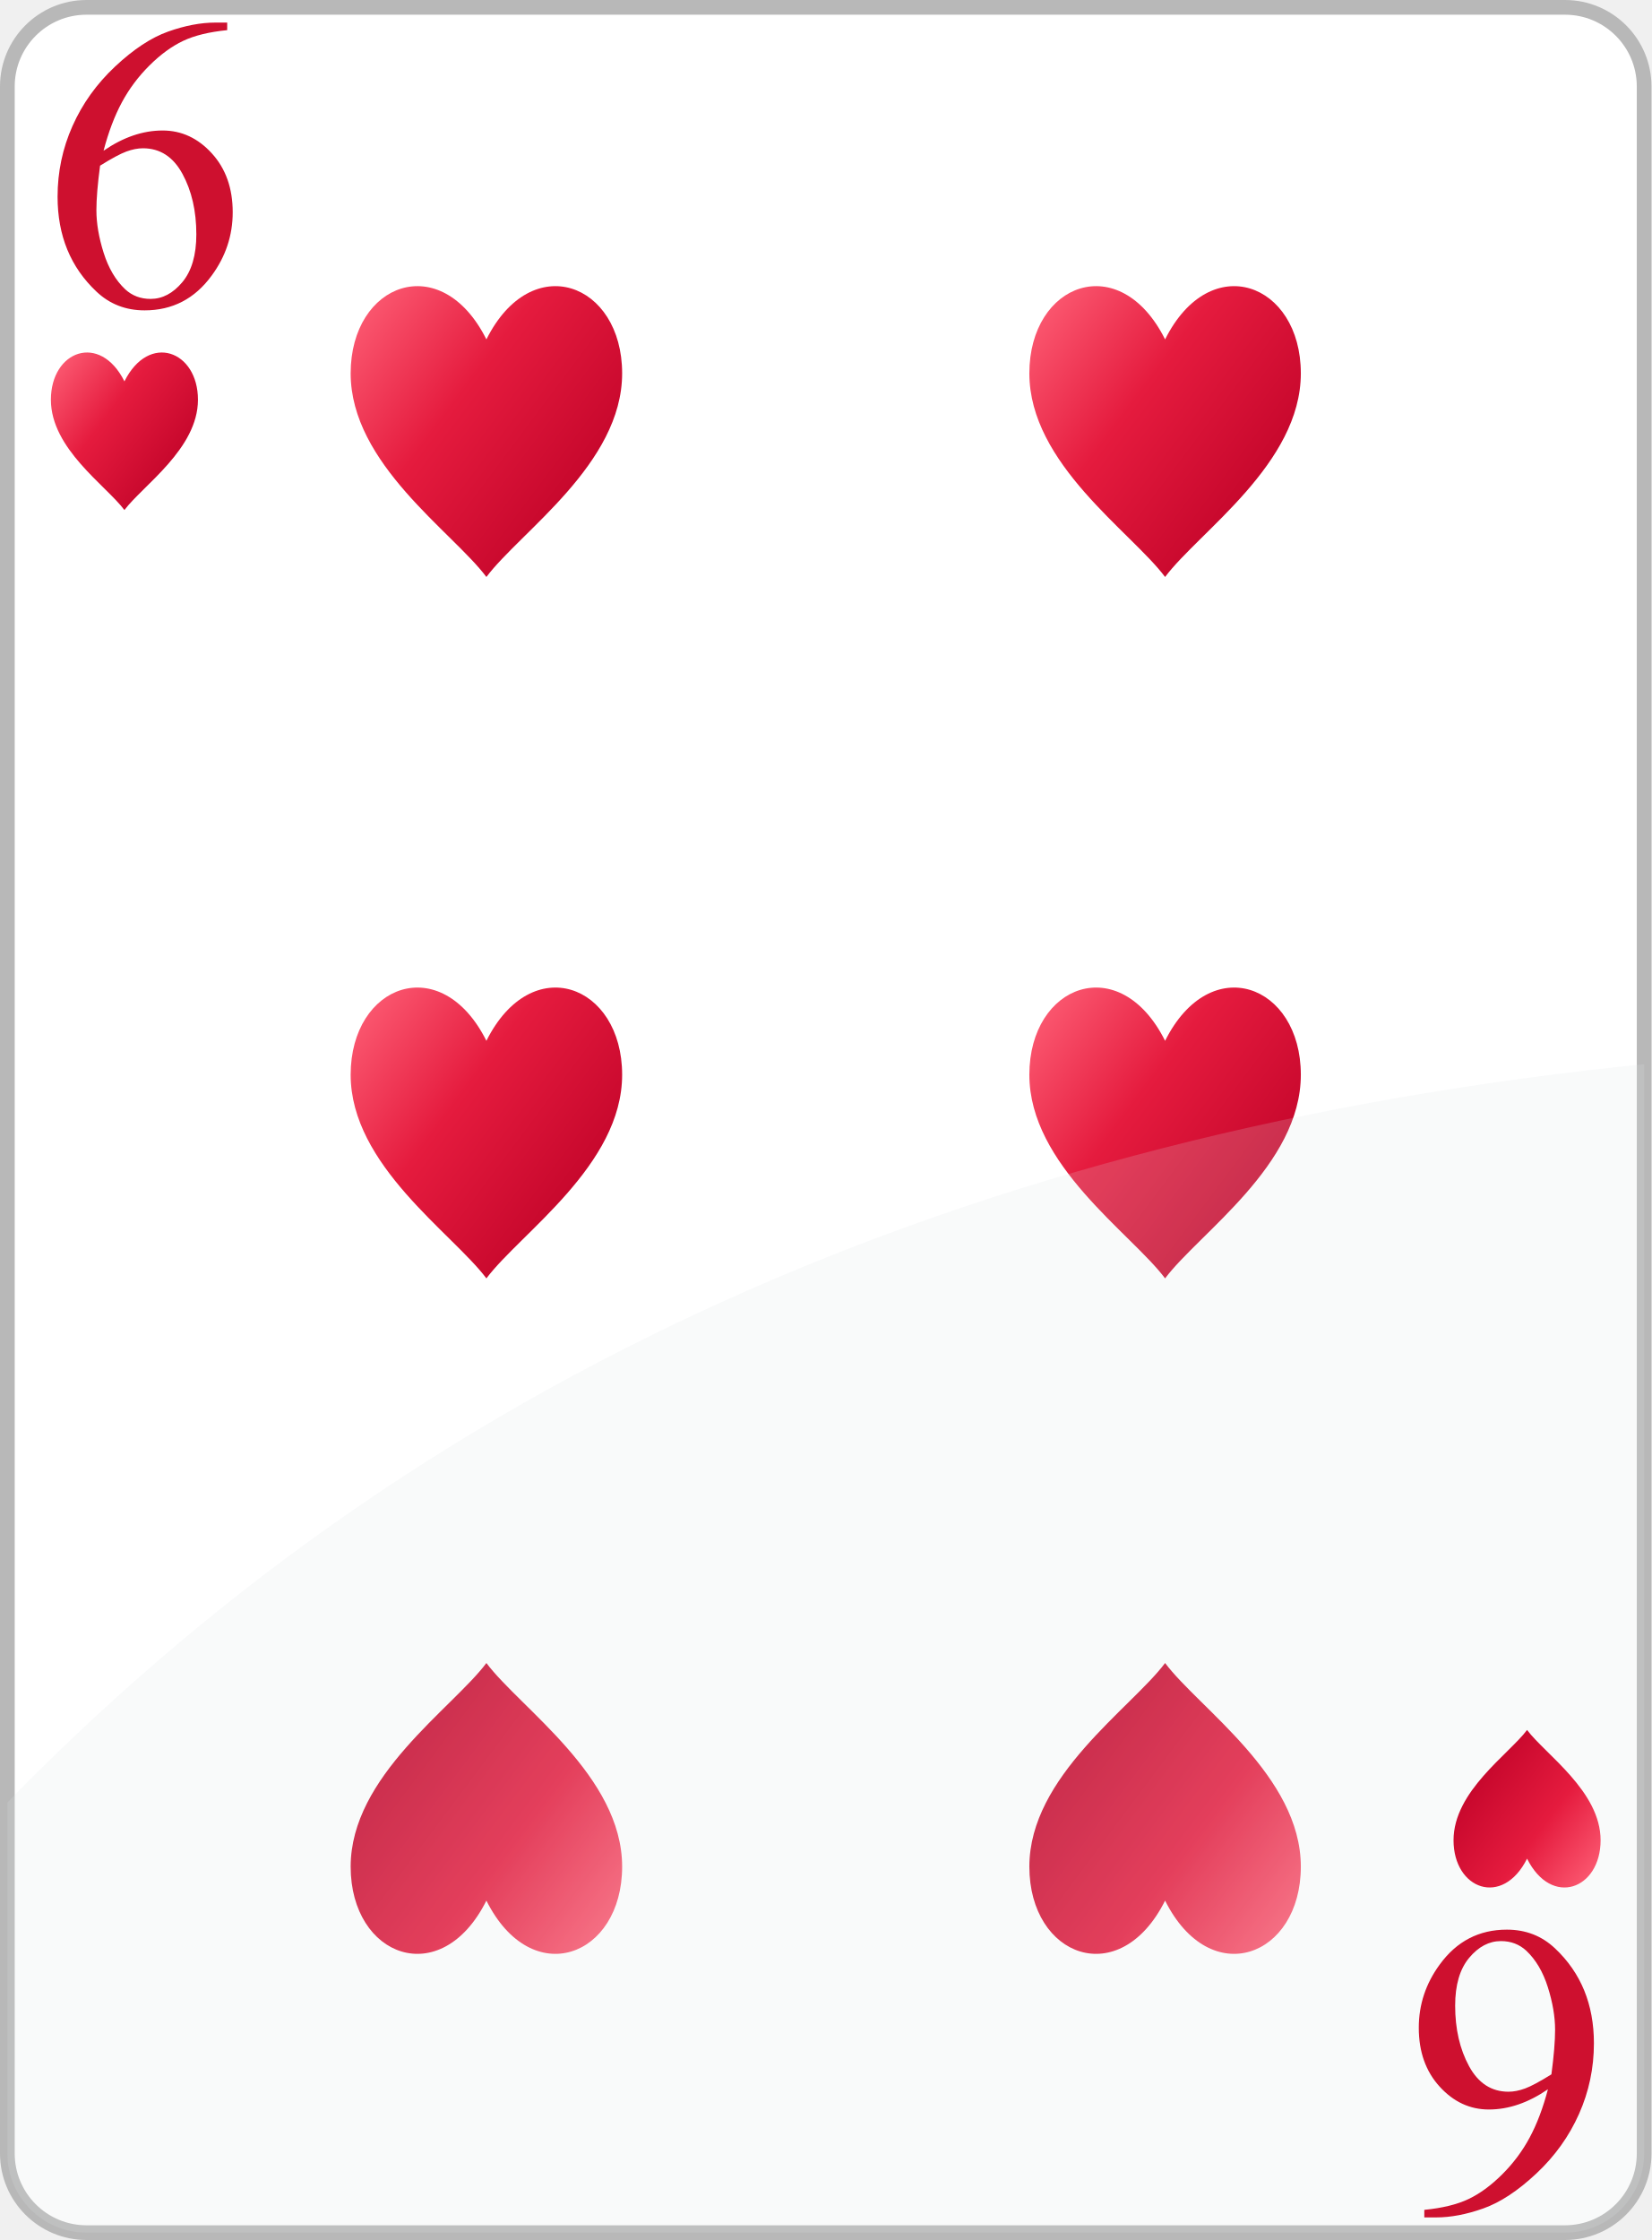
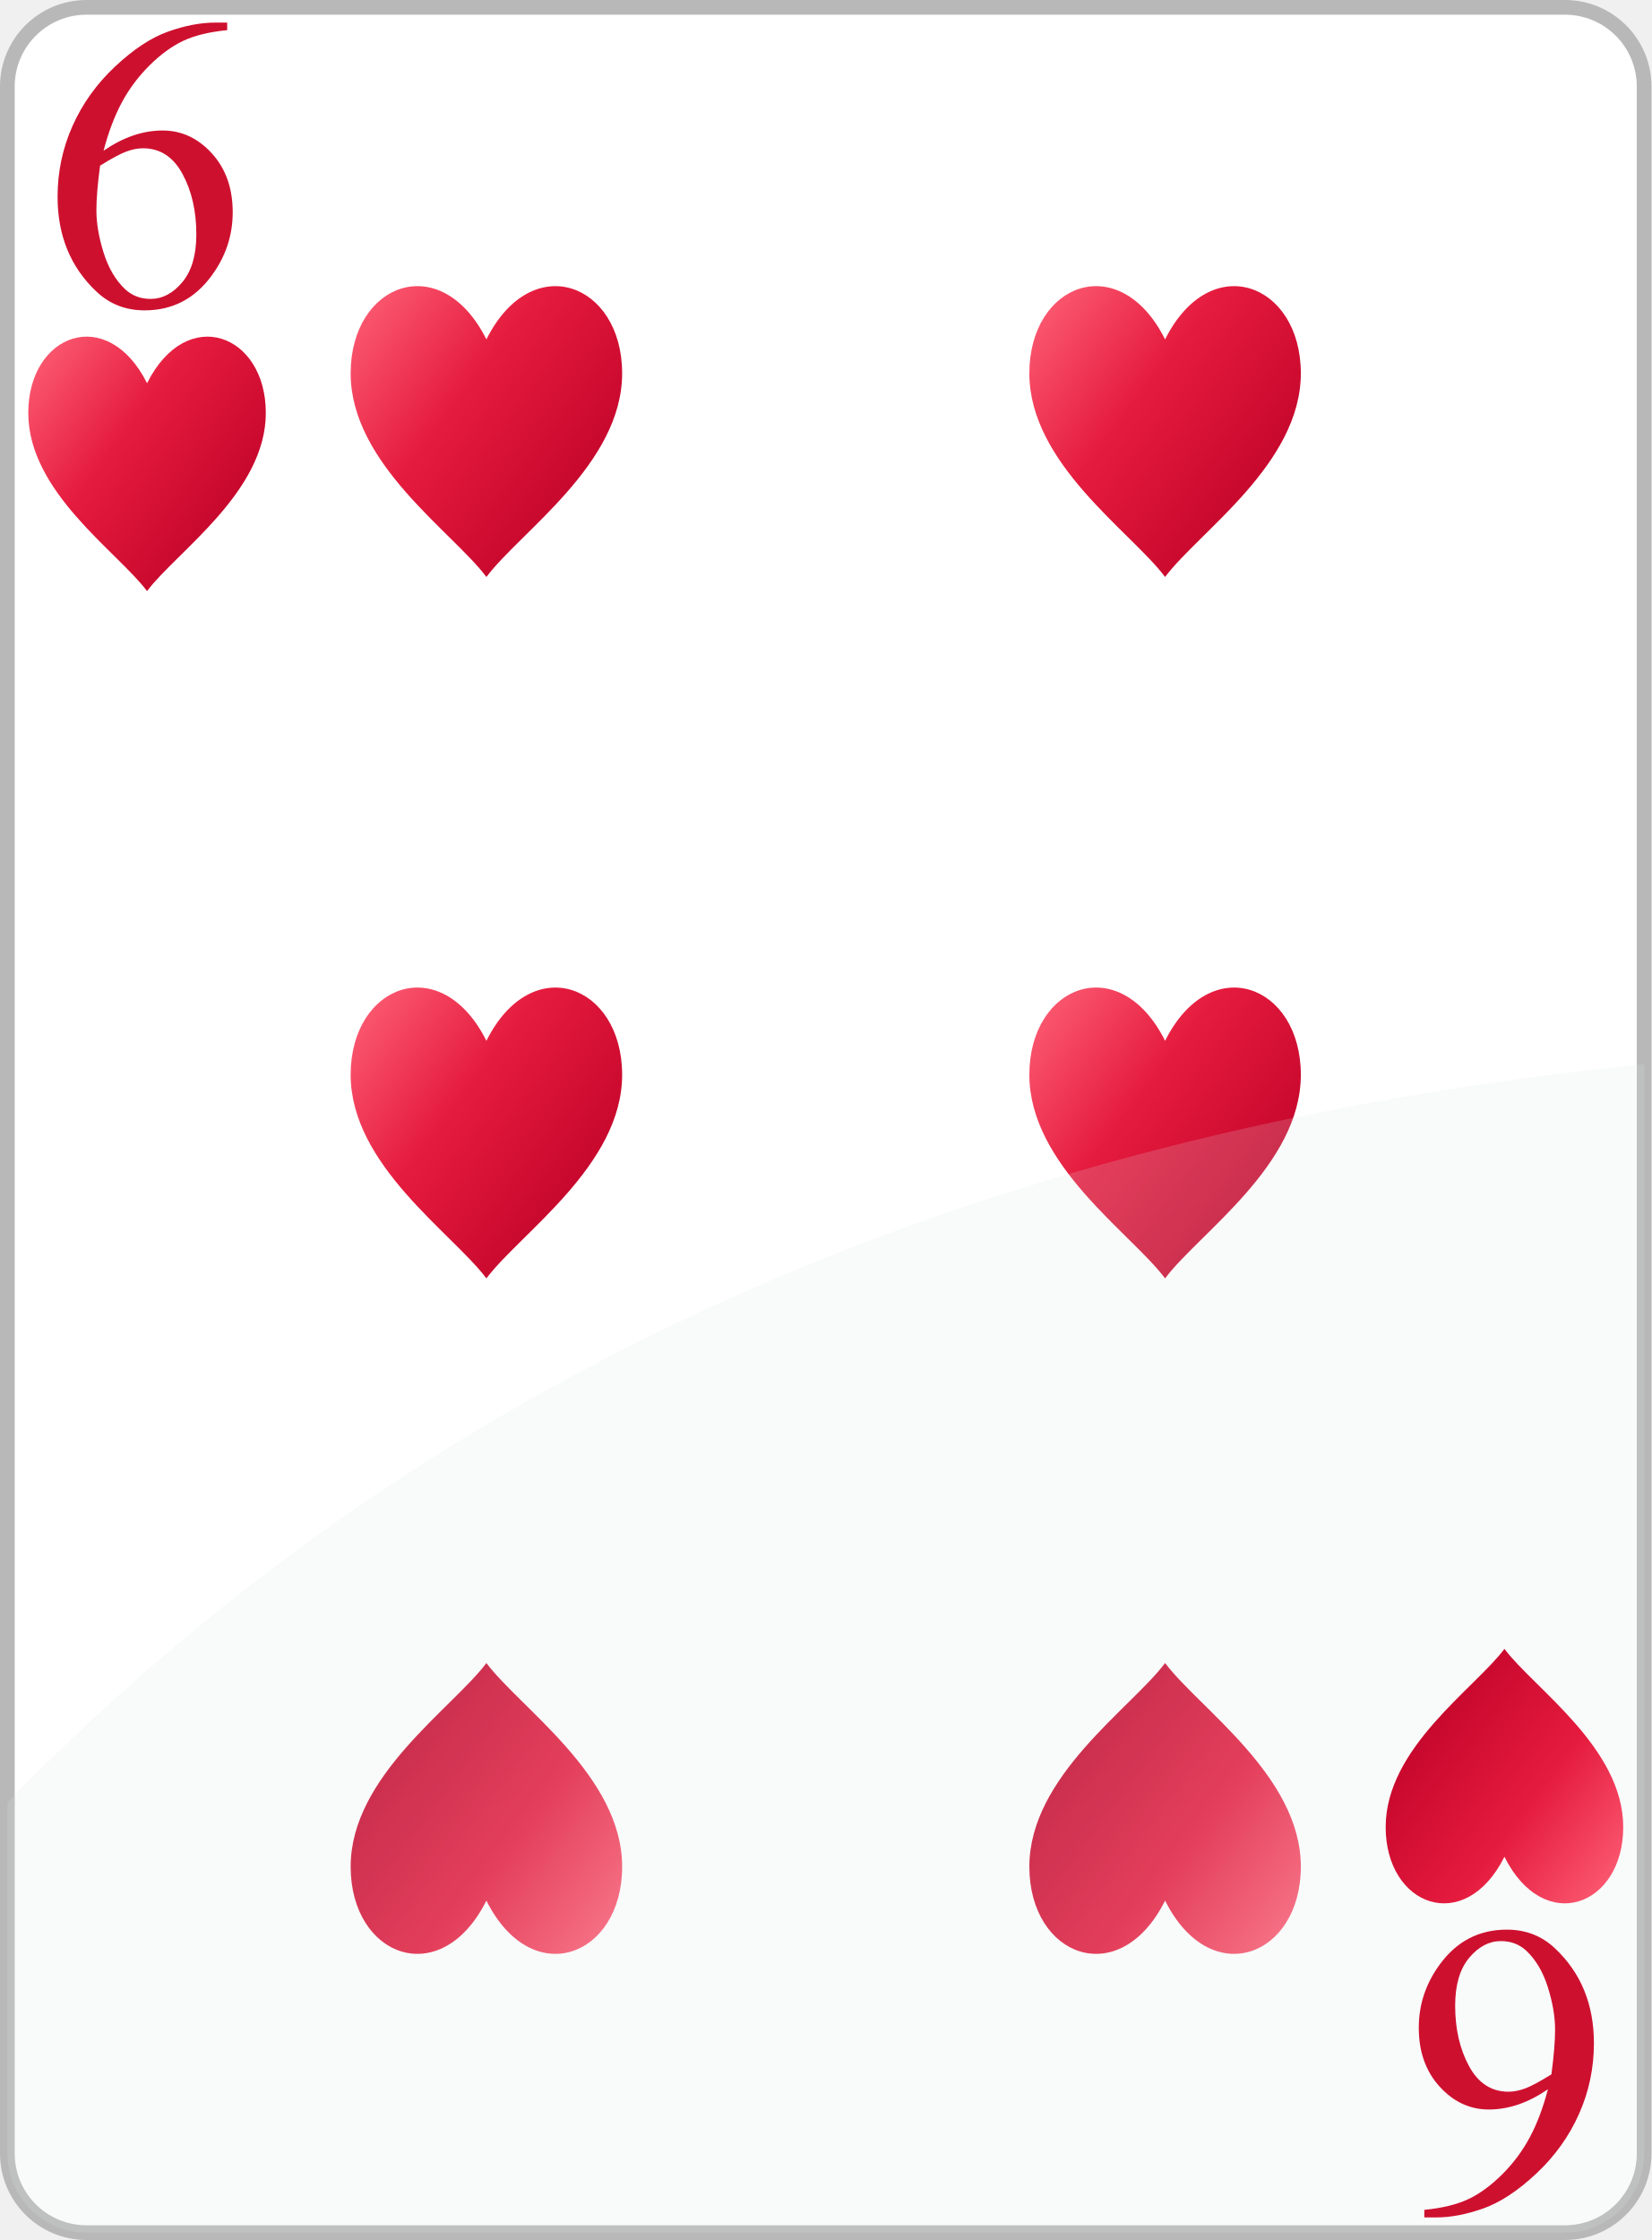
<svg xmlns="http://www.w3.org/2000/svg" xmlns:xlink="http://www.w3.org/1999/xlink" viewBox="0 0 146 198" color="#ce102f">
  <defs>
    <linearGradient id="ink" x1="0" y1="0" x2="1" y2=".8" gradientUnits="objectBoundingBox">
      <stop stop-color="#ff6379" />
      <stop offset=".43" stop-color="#e51b3e" />
      <stop offset="1" stop-color="#bc0026" />
    </linearGradient>
    <path id="pip" d="M0 14C-3 10-12 4-12-4C-12-12-4-15 0-7C4-15 12-12 12-4C12 4 3 10 0 14Z" fill="url(#ink)" />
    <clipPath id="card">
      <rect x=".65" y=".65" width="144.7" height="196.7" rx="7" />
    </clipPath>
    <g id="index">
      <g fill="currentColor" transform="translate(3.5 27) scale(0.01806641 -0.01806641)">
        <path d="M918 1384V1347Q786 1334 702.5 1294.5Q619 1255 537.5 1174.0Q456 1093 402.5 993.5Q349 894 313 757Q457 856 602 856Q741 856 843.0 744.0Q945 632 945 456Q945 286 842 146Q718 -24 514 -24Q375 -24 278 68Q88 247 88 532Q88 714 161.0 878.0Q234 1042 369.5 1169.0Q505 1296 629.0 1340.0Q753 1384 860 1384ZM296 684Q278 549 278 466Q278 370 313.5 257.5Q349 145 419 79Q470 32 543 32Q630 32 698.5 114.0Q767 196 767 348Q767 519 699.0 644.0Q631 769 506 769Q468 769 424.5 753.0Q381 737 296 684Z" transform="translate(0 0)" />
      </g>
-       <use xlink:href="#pip" transform="translate(11 37.5) rotate(0) scale(0.5416667)" />
+       <use xlink:href="#pip" transform="translate(13 40) rotate(0) scale(0.875)" />
    </g>
  </defs>
  <rect x=".65" y=".65" width="144.7" height="196.7" rx="7" fill="#fff" stroke="#b8b8b8" stroke-width="1.3" />
  <g clip-path="url(#card)">
    <use xlink:href="#pip" transform="translate(43 37) rotate(0) scale(1)" />
    <use xlink:href="#pip" transform="translate(103 37) rotate(0) scale(1)" />
    <use xlink:href="#pip" transform="translate(43 161) rotate(180) scale(1)" />
    <use xlink:href="#pip" transform="translate(103 161) rotate(180) scale(1)" />
    <use xlink:href="#pip" transform="translate(43 99) rotate(0) scale(1)" />
    <use xlink:href="#pip" transform="translate(103 99) rotate(0) scale(1)" />
    <path d="M0 160Q55 103 146 94V198H0Z" fill="#dce2e6" opacity=".18" />
    <use xlink:href="#index" />
    <use xlink:href="#index" transform="rotate(180 73 99)" />
  </g>
</svg>
